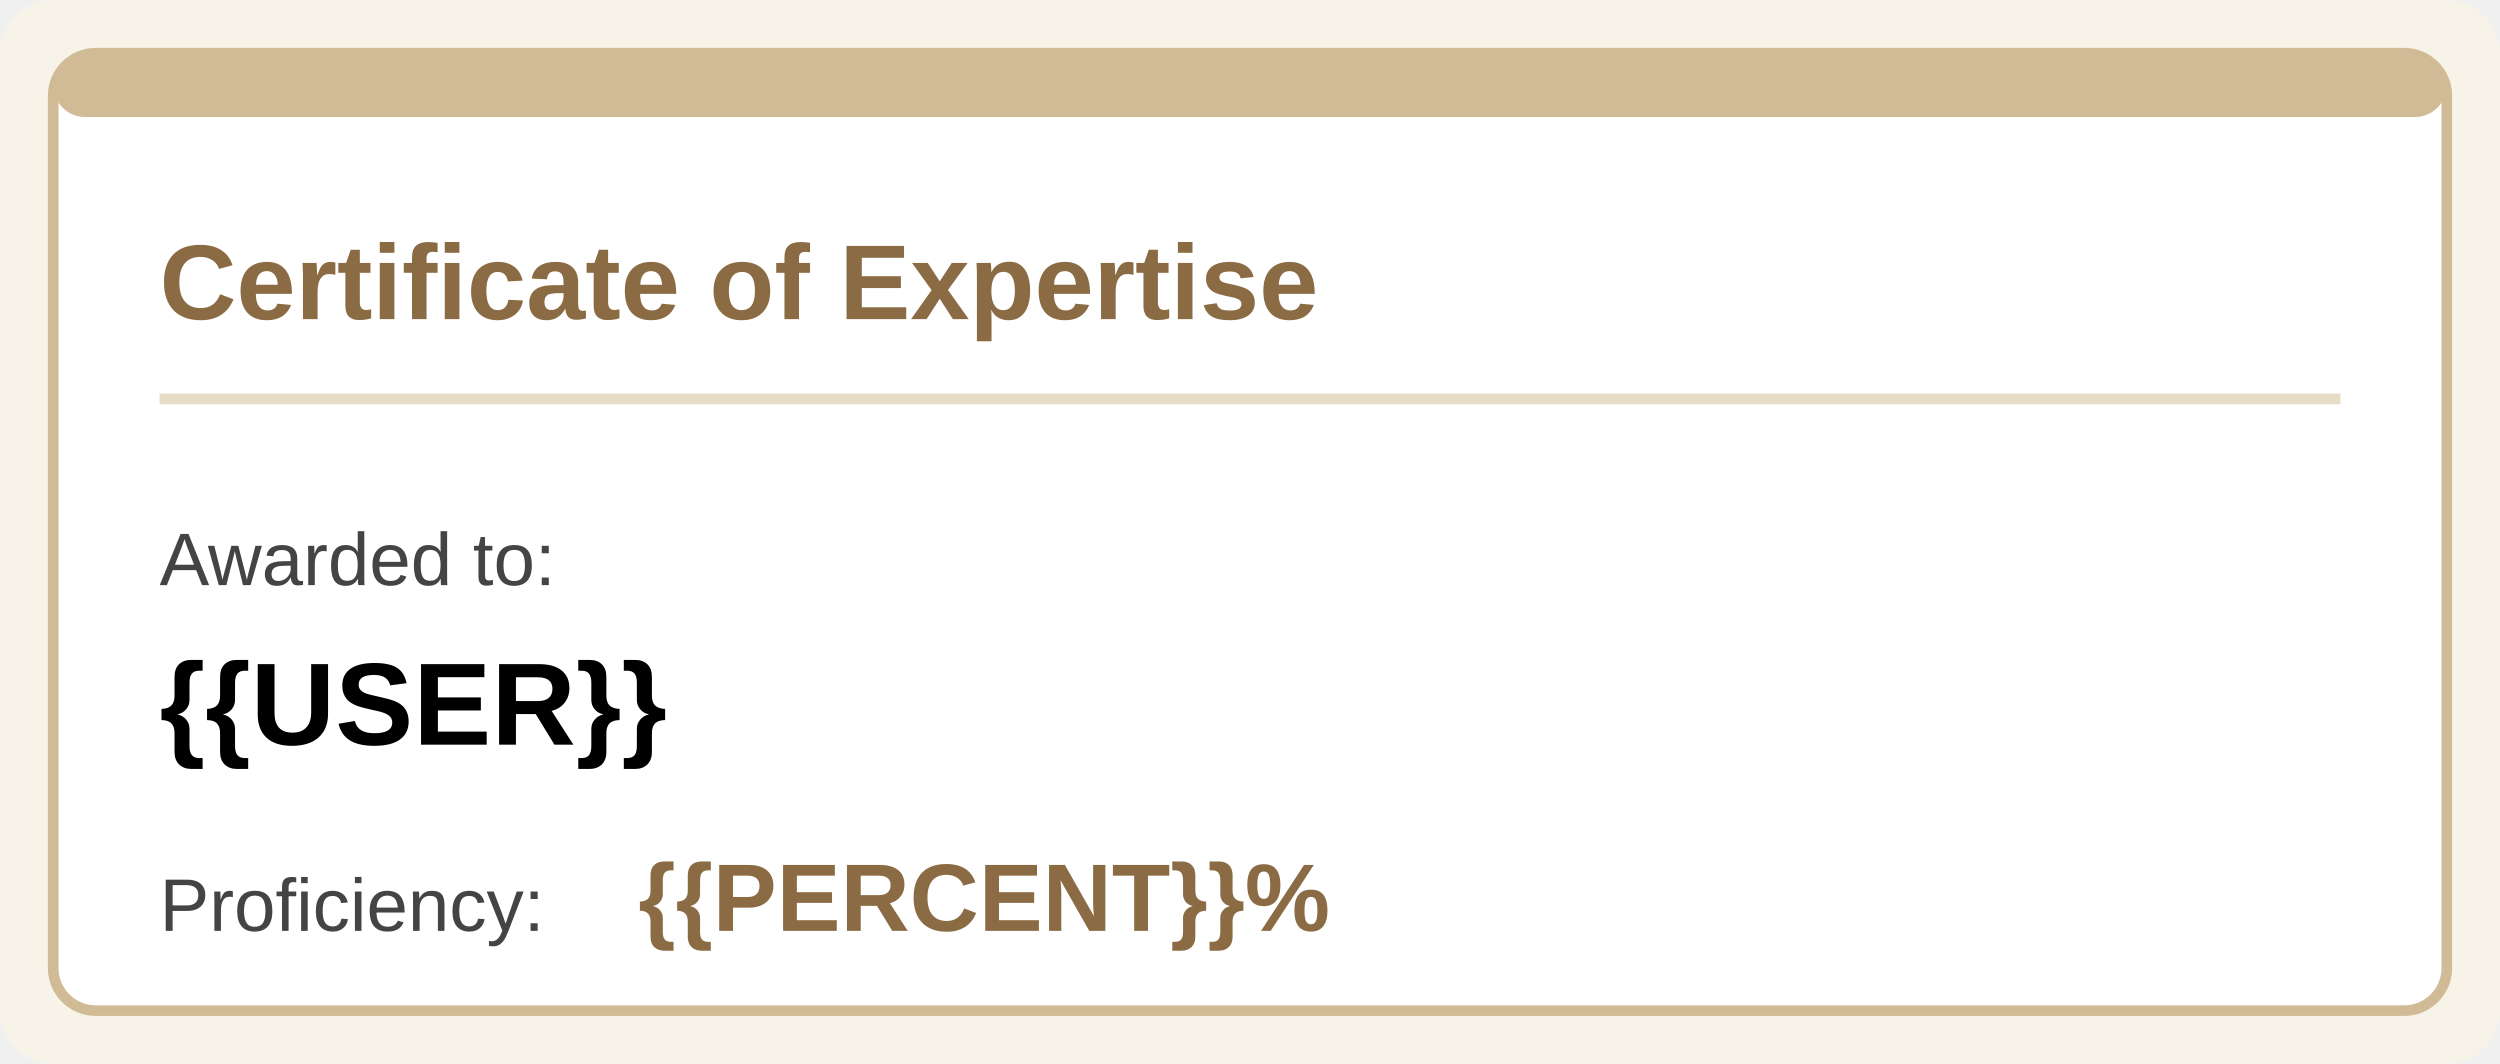
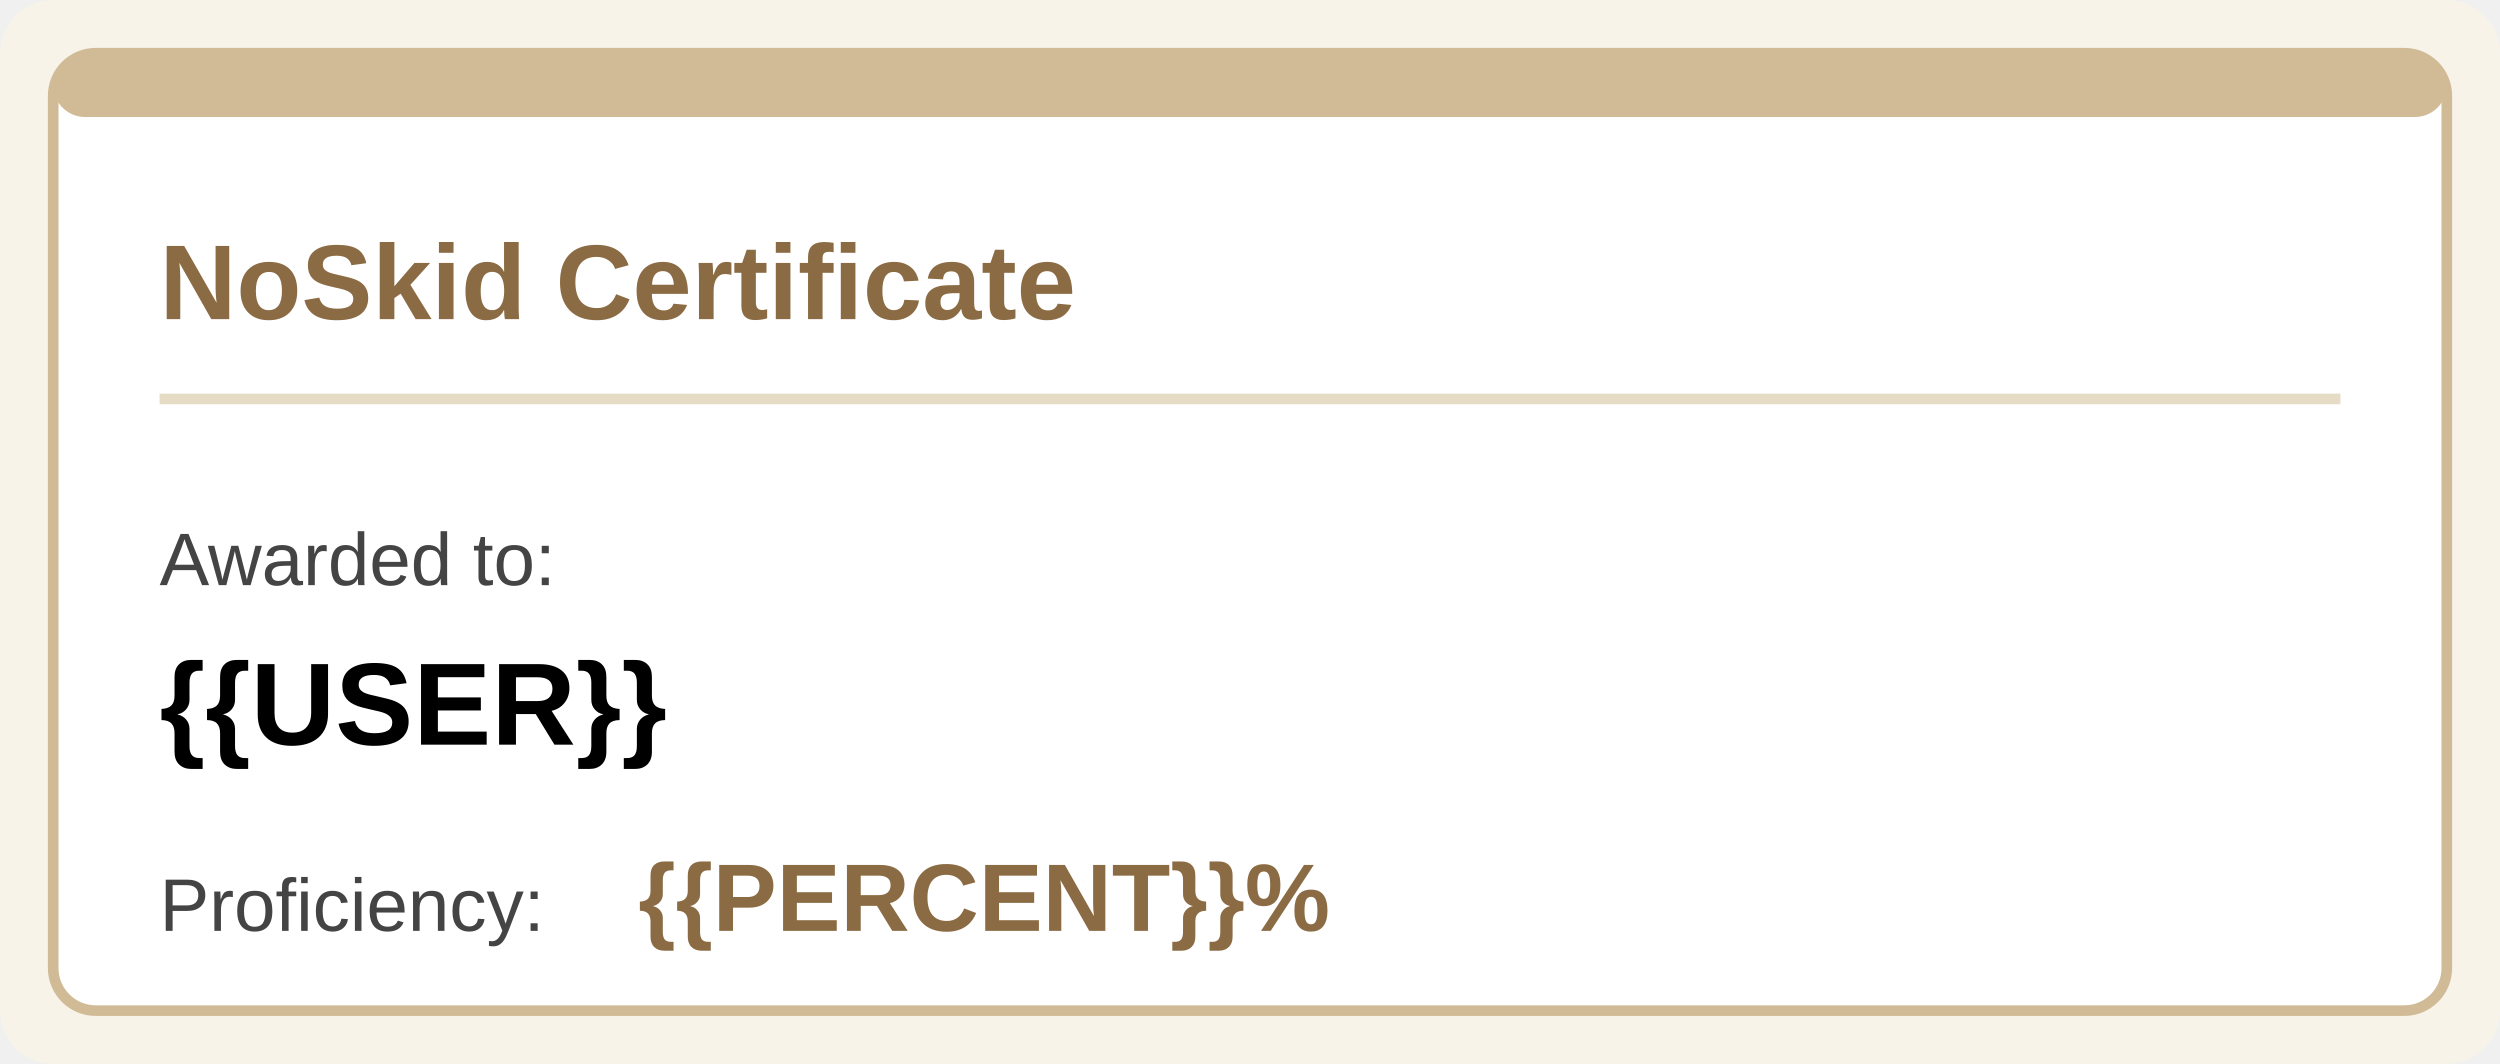
<svg xmlns="http://www.w3.org/2000/svg" width="470" height="200" fill="none">
  <rect width="470" height="200" rx="10" ry="10" fill="#f7f3e9" />
  <rect x="10" y="10" width="450" height="180" rx="8" ry="8" fill="#ffffff" stroke="#d0bb96" stroke-width="2" />
  <rect x="10" y="10" width="450" height="12" rx="6" ry="6" fill="#d0bb96" />
-   <text x="30" y="60" fill="#8b6b43" font-size="20" font-family="Arial, sans-serif" font-weight="bold">Certificate of Expertise</text>
+   <text x="30" y="60" fill="#8b6b43" font-size="20" font-family="Arial, sans-serif" font-weight="bold">NoSkid Certificate</text>
  <line x1="30" y1="75" x2="440" y2="75" stroke="#e6dcc6" stroke-width="2" />
  <text x="30" y="110" fill="#444444" font-size="14" font-family="Arial, sans-serif">Awarded to:</text>
  <text x="30" y="140" fill="#000000" font-size="22" font-family="Arial, sans-serif" font-weight="bold">{{USER}}</text>
  <text x="30" y="175" fill="#444444" font-size="14" font-family="Arial, sans-serif">Proficiency:</text>
  <text x="120" y="175" fill="#8b6b43" font-size="18" font-family="Arial, sans-serif" font-weight="bold">{{PERCENT}}%</text>
</svg>
